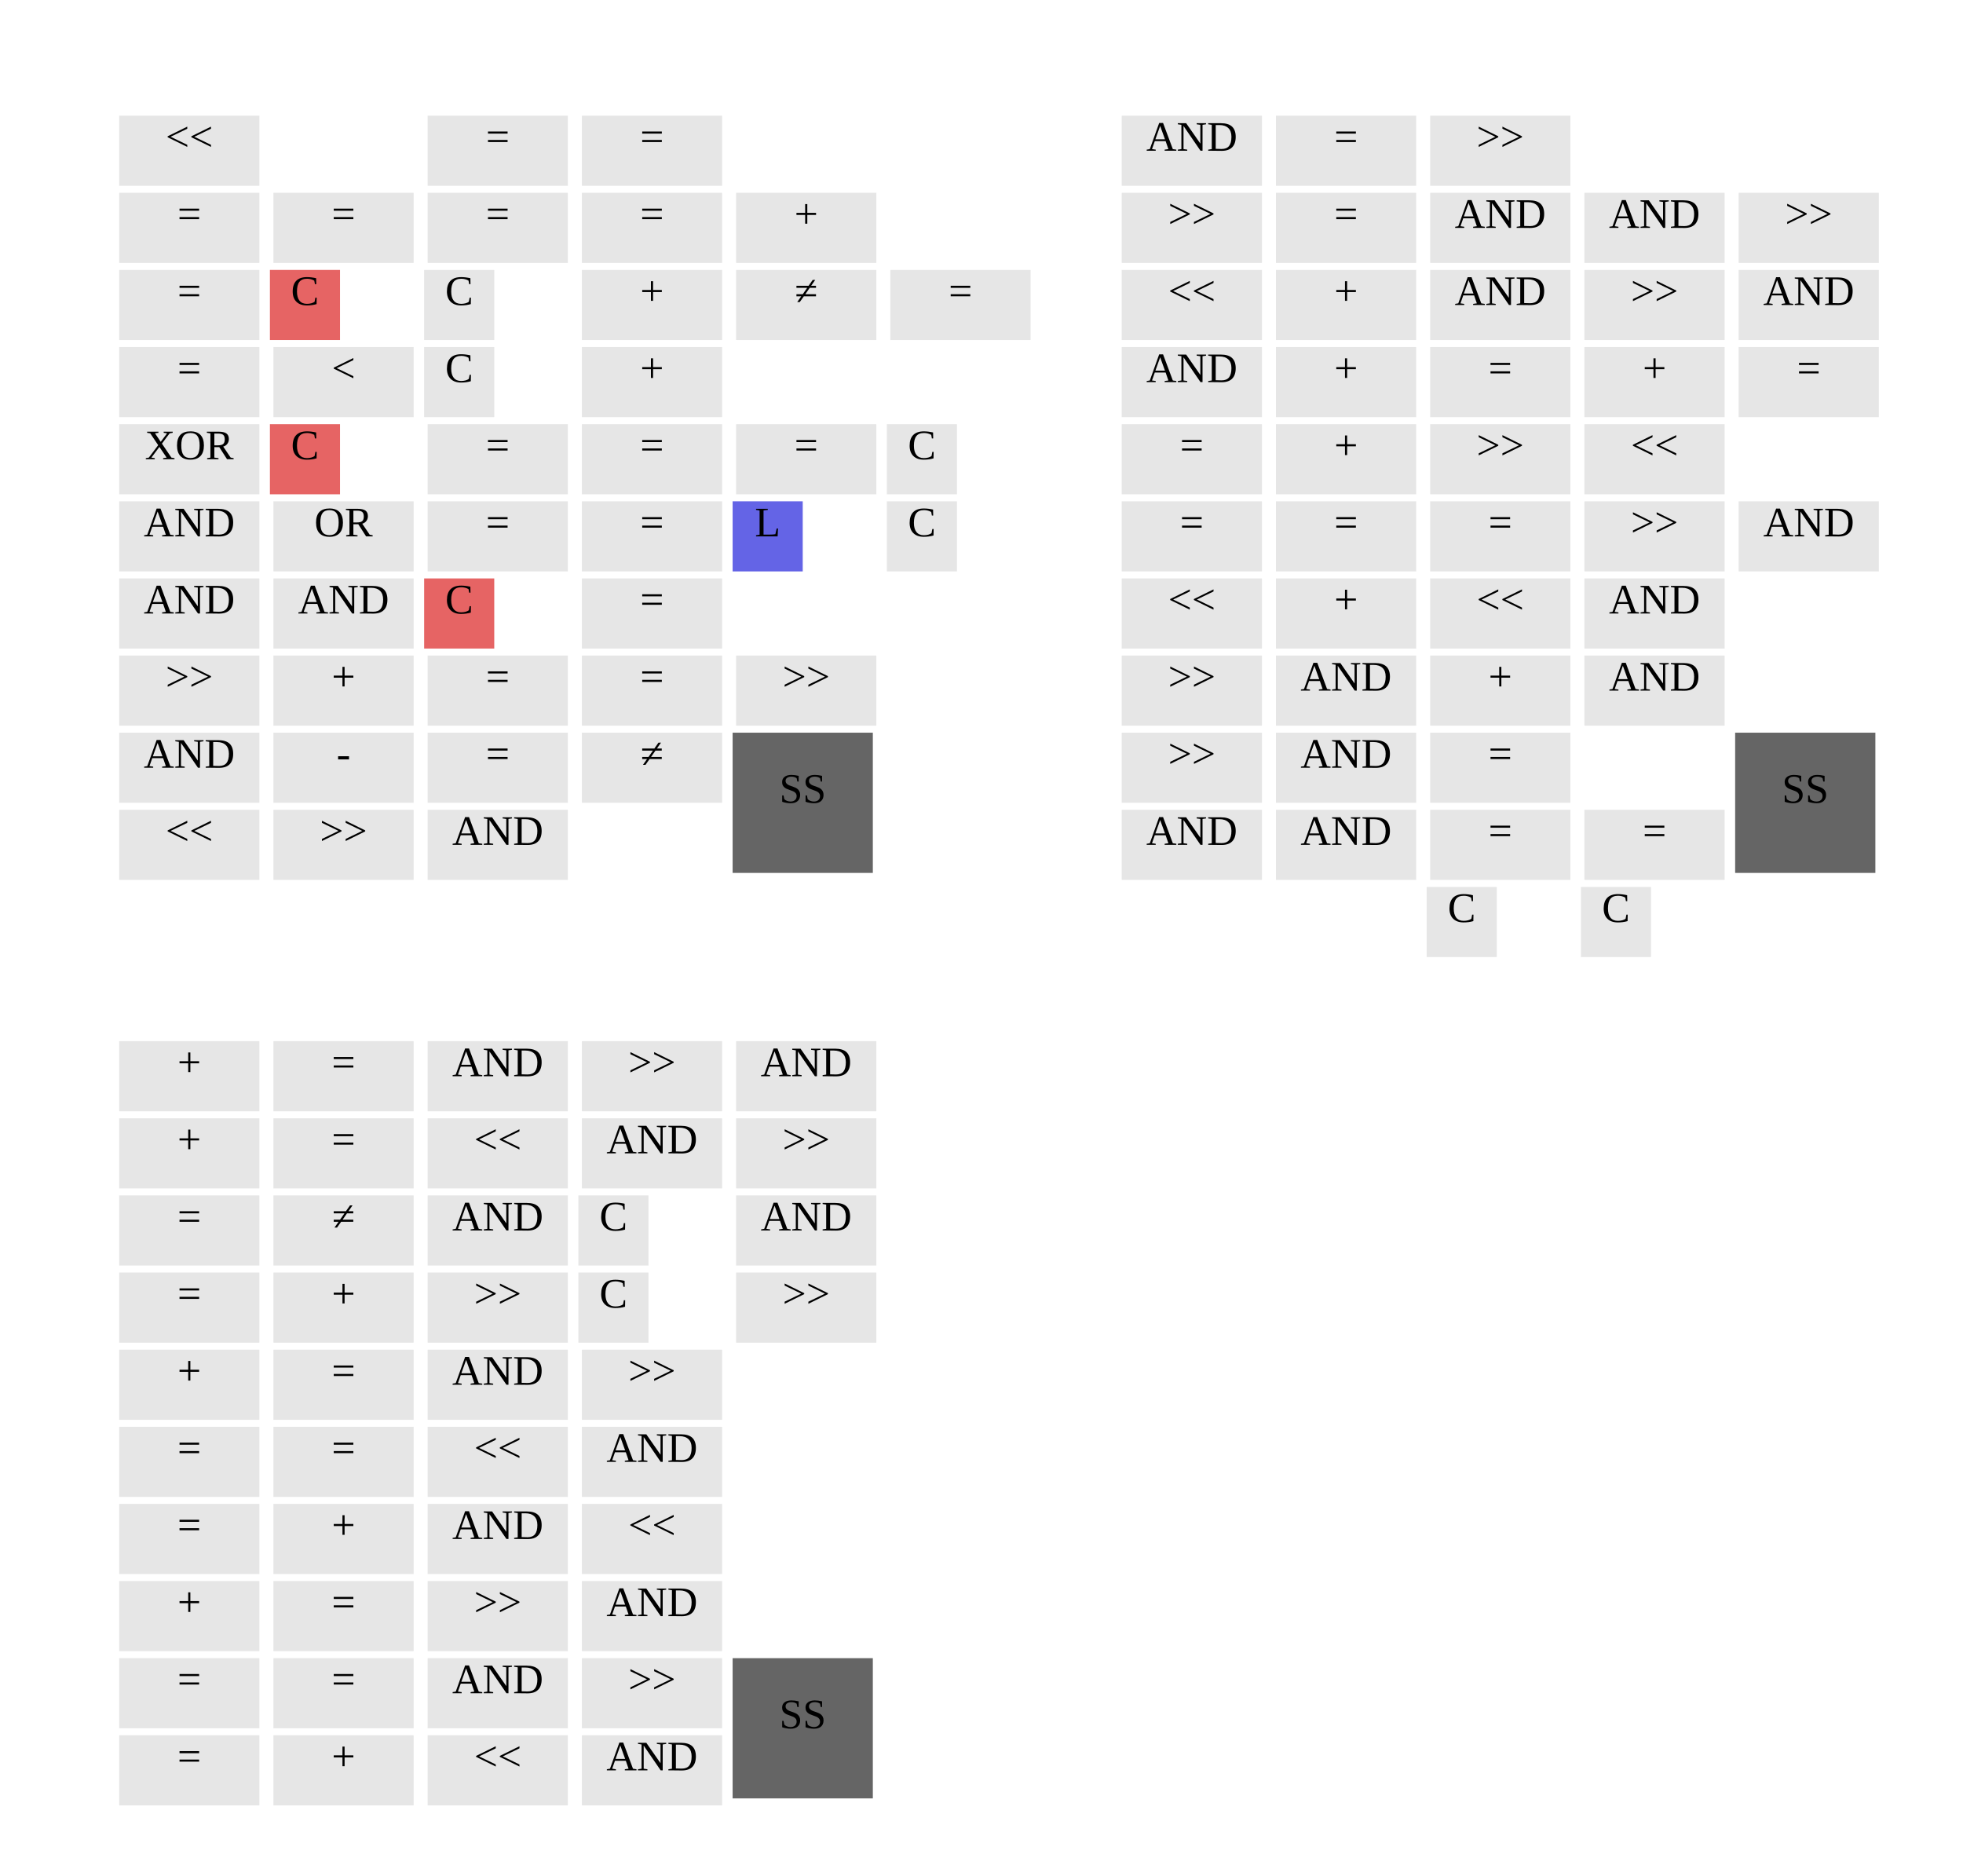
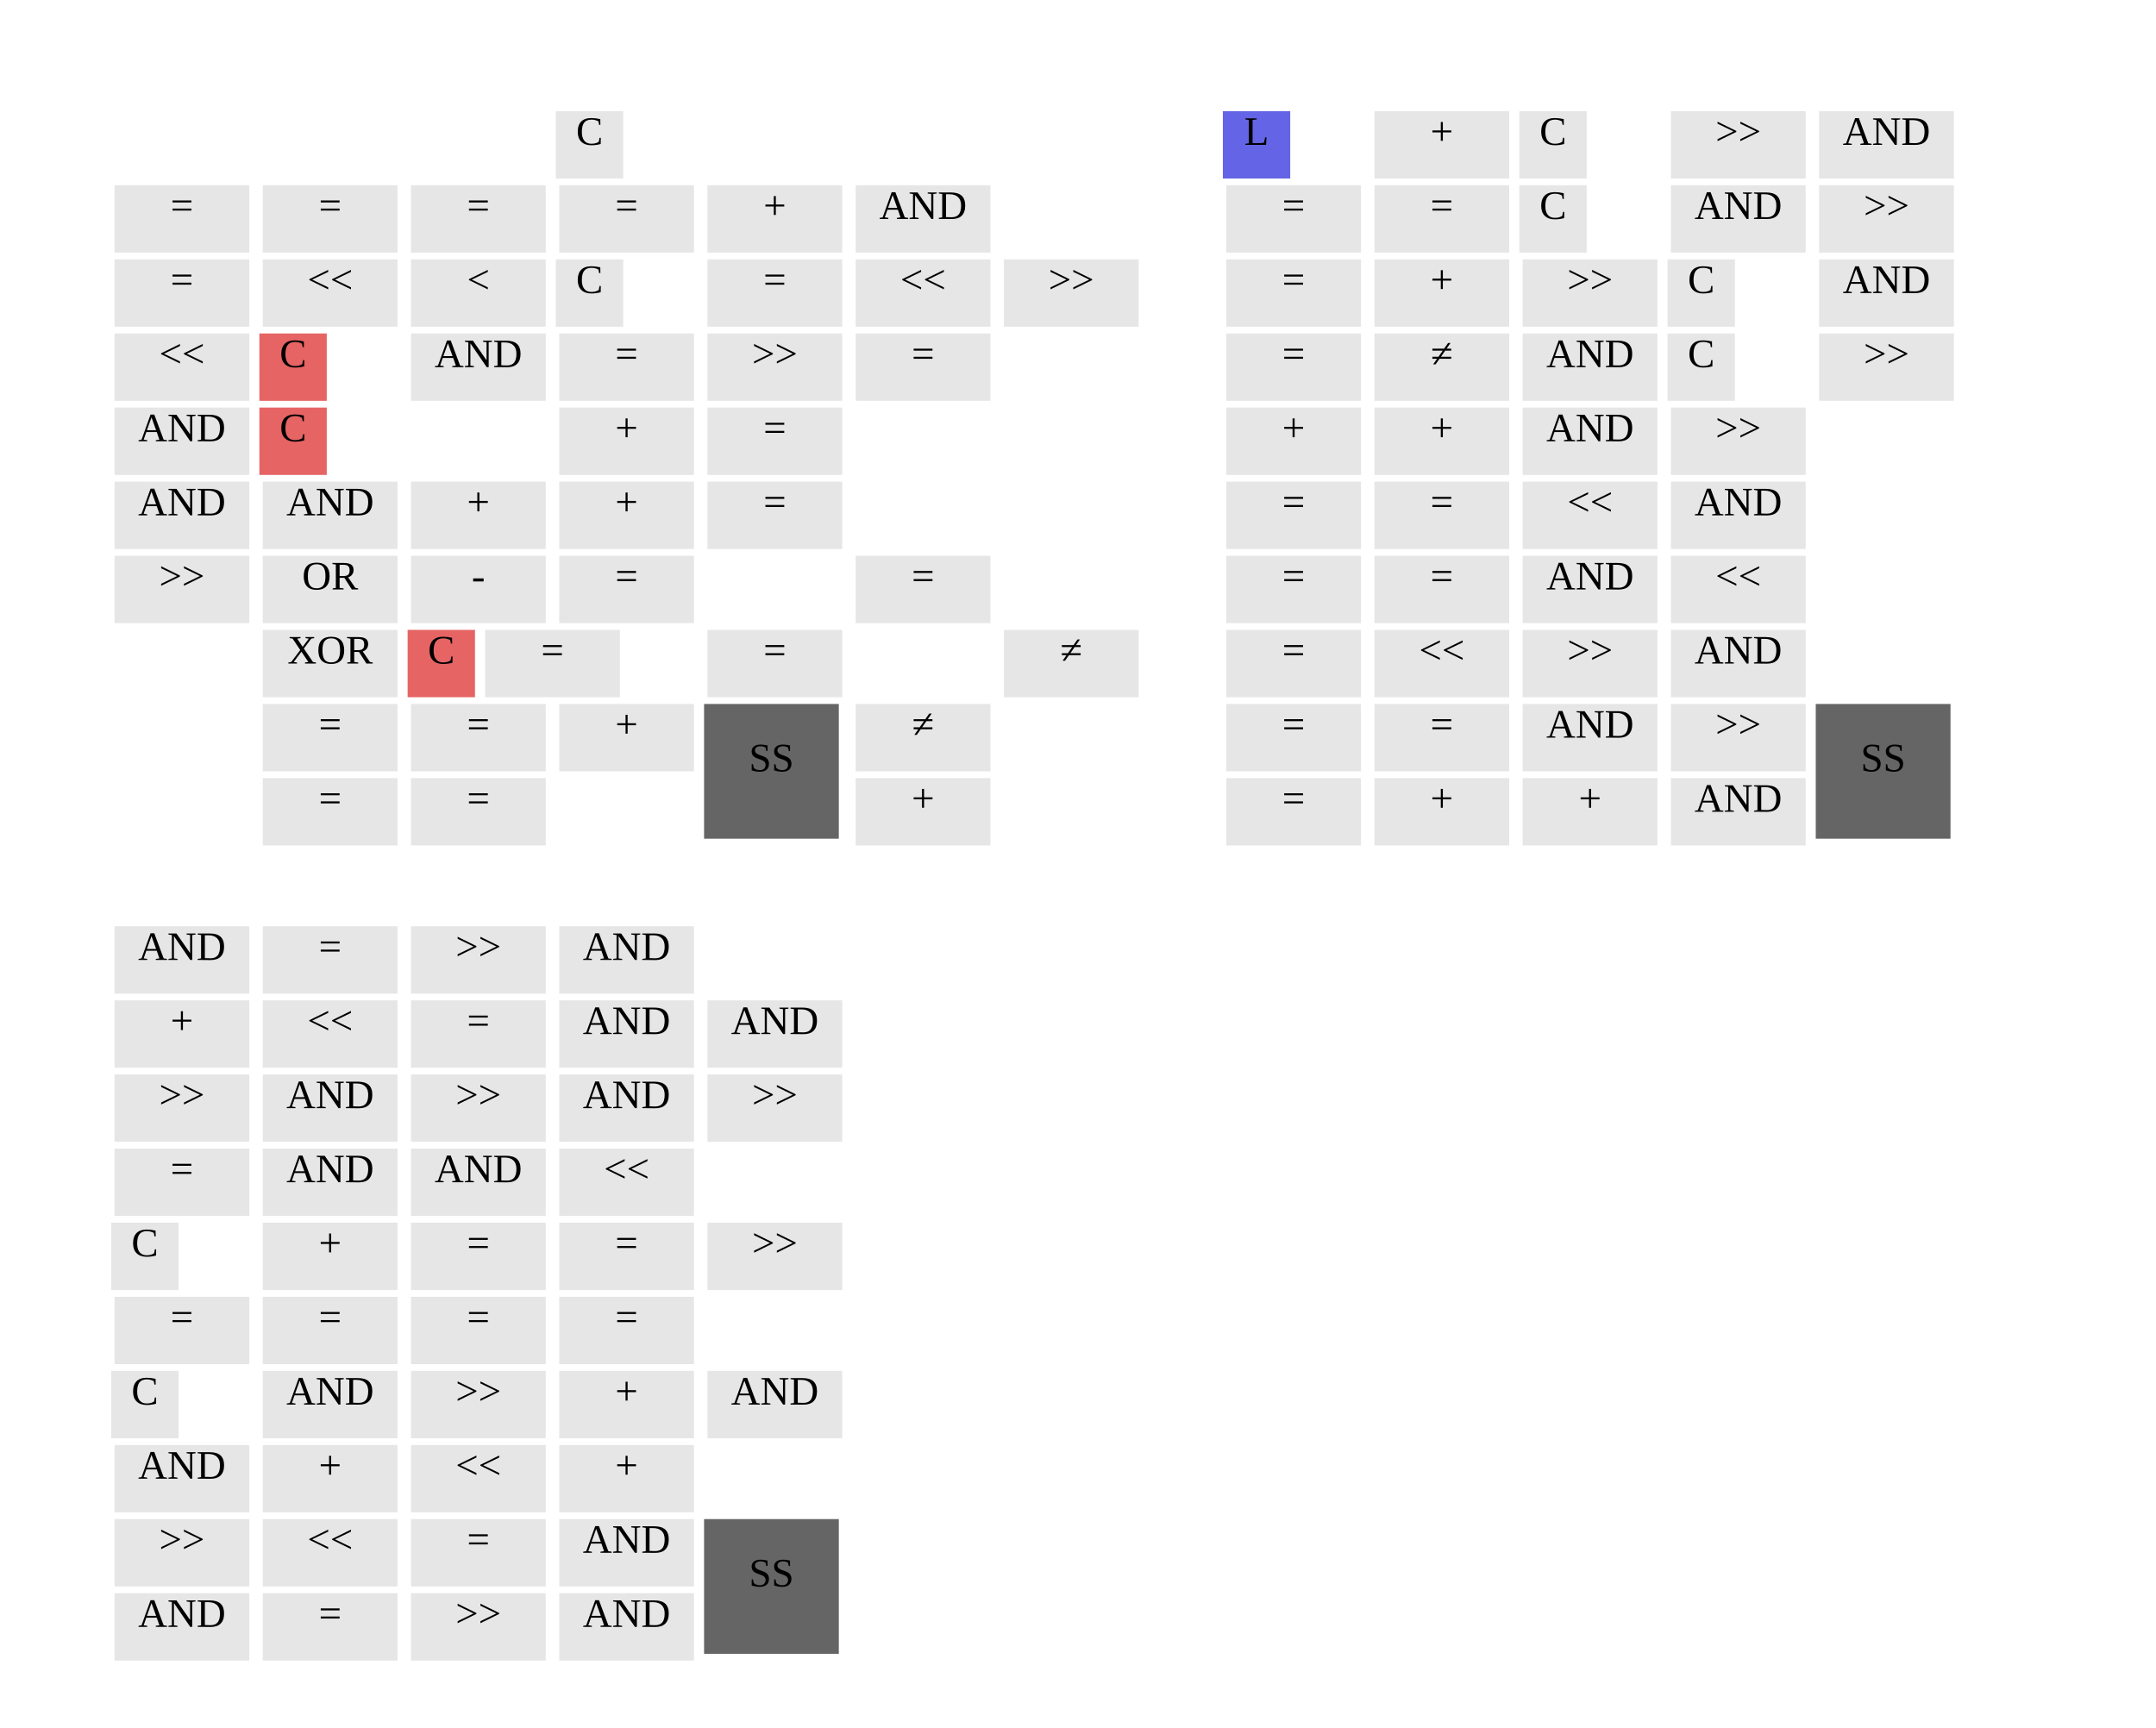
- <svg xmlns="http://www.w3.org/2000/svg" width="560" height="535">
-   <rect x="0" y="0" width="560" height="535" fill="rgb(255,255,255)" />
-   <rect x="0" y="0" width="540" height="500" fill="rgba(255,255,255,1)" />
+ <svg xmlns="http://www.w3.org/2000/svg" width="640" height="513">
+   <rect x="0" y="0" width="640" height="513" fill="rgb(255,255,255)" />
+   <rect x="0" y="0" width="620" height="460" fill="rgba(255,255,255,1)" />
  <rect x="77" y="121" width="20" height="20" fill="rgba(230,100,100,1)" />
  <text x="87" y="131" text-anchor="middle" alignment-baseline="middle" fill="black">C</text>
-   <rect x="77" y="77" width="20" height="20" fill="rgba(230,100,100,1)" />
-   <text x="87" y="87" text-anchor="middle" alignment-baseline="middle" fill="black">C</text>
-   <rect x="121" y="165" width="20" height="20" fill="rgba(230,100,100,1)" />
-   <text x="131" y="175" text-anchor="middle" alignment-baseline="middle" fill="black">C</text>
-   <rect x="209" y="143" width="20" height="20" fill="rgba(100,100,230,1)" />
-   <text x="219" y="153" text-anchor="middle" alignment-baseline="middle" fill="black">L</text>
-   <rect x="34" y="99" width="40" height="20" fill="rgba(230,230,230,1)" />
-   <text x="54" y="109" text-anchor="middle" alignment-baseline="middle" fill="black">=</text>
+   <rect x="77" y="99" width="20" height="20" fill="rgba(230,100,100,1)" />
+   <text x="87" y="109" text-anchor="middle" alignment-baseline="middle" fill="black">C</text>
+   <rect x="121" y="187" width="20" height="20" fill="rgba(230,100,100,1)" />
+   <text x="131" y="197" text-anchor="middle" alignment-baseline="middle" fill="black">C</text>
+   <rect x="363" y="33" width="20" height="20" fill="rgba(100,100,230,1)" />
+   <text x="373" y="43" text-anchor="middle" alignment-baseline="middle" fill="black">L</text>
  <rect x="34" y="77" width="40" height="20" fill="rgba(230,230,230,1)" />
  <text x="54" y="87" text-anchor="middle" alignment-baseline="middle" fill="black">=</text>
+   <rect x="34" y="55" width="40" height="20" fill="rgba(230,230,230,1)" />
+   <text x="54" y="65" text-anchor="middle" alignment-baseline="middle" fill="black">=</text>
+   <rect x="408" y="77" width="40" height="20" fill="rgba(230,230,230,1)" />
+   <text x="428" y="87" text-anchor="middle" alignment-baseline="middle" fill="black">+</text>
+   <rect x="122" y="297" width="40" height="20" fill="rgba(230,230,230,1)" />
+   <text x="142" y="307" text-anchor="middle" alignment-baseline="middle" fill="black">=</text>
+   <rect x="78" y="275" width="40" height="20" fill="rgba(230,230,230,1)" />
+   <text x="98" y="285" text-anchor="middle" alignment-baseline="middle" fill="black">=</text>
+   <rect x="78" y="429" width="40" height="20" fill="rgba(230,230,230,1)" />
+   <text x="98" y="439" text-anchor="middle" alignment-baseline="middle" fill="black">+</text>
+   <rect x="122" y="77" width="40" height="20" fill="rgba(230,230,230,1)" />
+   <text x="142" y="87" text-anchor="middle" alignment-baseline="middle" fill="black">&lt;</text>
+   <rect x="254" y="99" width="40" height="20" fill="rgba(230,230,230,1)" />
+   <text x="274" y="109" text-anchor="middle" alignment-baseline="middle" fill="black">=</text>
+   <rect x="210" y="77" width="40" height="20" fill="rgba(230,230,230,1)" />
+   <text x="230" y="87" text-anchor="middle" alignment-baseline="middle" fill="black">=</text>
  <rect x="34" y="297" width="40" height="20" fill="rgba(230,230,230,1)" />
  <text x="54" y="307" text-anchor="middle" alignment-baseline="middle" fill="black">+</text>
-   <rect x="364" y="55" width="40" height="20" fill="rgba(230,230,230,1)" />
-   <text x="384" y="65" text-anchor="middle" alignment-baseline="middle" fill="black">=</text>
-   <rect x="364" y="33" width="40" height="20" fill="rgba(230,230,230,1)" />
-   <text x="384" y="43" text-anchor="middle" alignment-baseline="middle" fill="black">=</text>
+   <rect x="122" y="55" width="40" height="20" fill="rgba(230,230,230,1)" />
+   <text x="142" y="65" text-anchor="middle" alignment-baseline="middle" fill="black">=</text>
+   <rect x="78" y="55" width="40" height="20" fill="rgba(230,230,230,1)" />
+   <text x="98" y="65" text-anchor="middle" alignment-baseline="middle" fill="black">=</text>
+   <rect x="210" y="55" width="40" height="20" fill="rgba(230,230,230,1)" />
+   <text x="230" y="65" text-anchor="middle" alignment-baseline="middle" fill="black">+</text>
+   <rect x="364" y="77" width="40" height="20" fill="rgba(230,230,230,1)" />
+   <text x="384" y="87" text-anchor="middle" alignment-baseline="middle" fill="black">=</text>
+   <rect x="364" y="99" width="40" height="20" fill="rgba(230,230,230,1)" />
+   <text x="384" y="109" text-anchor="middle" alignment-baseline="middle" fill="black">=</text>
  <rect x="364" y="121" width="40" height="20" fill="rgba(230,230,230,1)" />
  <text x="384" y="131" text-anchor="middle" alignment-baseline="middle" fill="black">+</text>
-   <rect x="78" y="99" width="40" height="20" fill="rgba(230,230,230,1)" />
-   <text x="98" y="109" text-anchor="middle" alignment-baseline="middle" fill="black">&lt;</text>
-   <rect x="320" y="121" width="40" height="20" fill="rgba(230,230,230,1)" />
-   <text x="340" y="131" text-anchor="middle" alignment-baseline="middle" fill="black">=</text>
-   <rect x="320" y="143" width="40" height="20" fill="rgba(230,230,230,1)" />
-   <text x="340" y="153" text-anchor="middle" alignment-baseline="middle" fill="black">=</text>
-   <rect x="364" y="77" width="40" height="20" fill="rgba(230,230,230,1)" />
-   <text x="384" y="87" text-anchor="middle" alignment-baseline="middle" fill="black">+</text>
-   <rect x="78" y="55" width="40" height="20" fill="rgba(230,230,230,1)" />
-   <text x="98" y="65" text-anchor="middle" alignment-baseline="middle" fill="black">=</text>
-   <rect x="34" y="55" width="40" height="20" fill="rgba(230,230,230,1)" />
-   <text x="54" y="65" text-anchor="middle" alignment-baseline="middle" fill="black">=</text>
+   <rect x="166" y="99" width="40" height="20" fill="rgba(230,230,230,1)" />
+   <text x="186" y="109" text-anchor="middle" alignment-baseline="middle" fill="black">=</text>
+   <rect x="166" y="55" width="40" height="20" fill="rgba(230,230,230,1)" />
+   <text x="186" y="65" text-anchor="middle" alignment-baseline="middle" fill="black">=</text>
+   <rect x="166" y="143" width="40" height="20" fill="rgba(230,230,230,1)" />
+   <text x="186" y="153" text-anchor="middle" alignment-baseline="middle" fill="black">+</text>
+   <rect x="78" y="187" width="40" height="20" fill="rgba(230,230,230,1)" />
+   <text x="98" y="197" text-anchor="middle" alignment-baseline="middle" fill="black">XOR</text>
+   <rect x="34" y="341" width="40" height="20" fill="rgba(230,230,230,1)" />
+   <text x="54" y="351" text-anchor="middle" alignment-baseline="middle" fill="black">=</text>
+   <rect x="34" y="385" width="40" height="20" fill="rgba(230,230,230,1)" />
+   <text x="54" y="395" text-anchor="middle" alignment-baseline="middle" fill="black">=</text>
+   <rect x="78" y="363" width="40" height="20" fill="rgba(230,230,230,1)" />
+   <text x="98" y="373" text-anchor="middle" alignment-baseline="middle" fill="black">+</text>
+   <rect x="78" y="165" width="40" height="20" fill="rgba(230,230,230,1)" />
+   <text x="98" y="175" text-anchor="middle" alignment-baseline="middle" fill="black">OR</text>
+   <rect x="364" y="143" width="40" height="20" fill="rgba(230,230,230,1)" />
+   <text x="384" y="153" text-anchor="middle" alignment-baseline="middle" fill="black">=</text>
  <rect x="364" y="165" width="40" height="20" fill="rgba(230,230,230,1)" />
-   <text x="384" y="175" text-anchor="middle" alignment-baseline="middle" fill="black">+</text>
-   <rect x="210" y="121" width="40" height="20" fill="rgba(230,230,230,1)" />
-   <text x="230" y="131" text-anchor="middle" alignment-baseline="middle" fill="black">=</text>
-   <rect x="254" y="77" width="40" height="20" fill="rgba(230,230,230,1)" />
-   <text x="274" y="87" text-anchor="middle" alignment-baseline="middle" fill="black">=</text>
-   <rect x="34" y="319" width="40" height="20" fill="rgba(230,230,230,1)" />
-   <text x="54" y="329" text-anchor="middle" alignment-baseline="middle" fill="black">+</text>
-   <rect x="122" y="55" width="40" height="20" fill="rgba(230,230,230,1)" />
-   <text x="142" y="65" text-anchor="middle" alignment-baseline="middle" fill="black">=</text>
-   <rect x="122" y="33" width="40" height="20" fill="rgba(230,230,230,1)" />
-   <text x="142" y="43" text-anchor="middle" alignment-baseline="middle" fill="black">=</text>
-   <rect x="166" y="77" width="40" height="20" fill="rgba(230,230,230,1)" />
-   <text x="186" y="87" text-anchor="middle" alignment-baseline="middle" fill="black">+</text>
-   <rect x="34" y="121" width="40" height="20" fill="rgba(230,230,230,1)" />
-   <text x="54" y="131" text-anchor="middle" alignment-baseline="middle" fill="black">XOR</text>
+   <text x="384" y="175" text-anchor="middle" alignment-baseline="middle" fill="black">=</text>
+   <rect x="166" y="429" width="40" height="20" fill="rgba(230,230,230,1)" />
+   <text x="186" y="439" text-anchor="middle" alignment-baseline="middle" fill="black">+</text>
+   <rect x="78" y="473" width="40" height="20" fill="rgba(230,230,230,1)" />
+   <text x="98" y="483" text-anchor="middle" alignment-baseline="middle" fill="black">=</text>
+   <rect x="122" y="451" width="40" height="20" fill="rgba(230,230,230,1)" />
+   <text x="142" y="461" text-anchor="middle" alignment-baseline="middle" fill="black">=</text>
+   <rect x="166" y="407" width="40" height="20" fill="rgba(230,230,230,1)" />
+   <text x="186" y="417" text-anchor="middle" alignment-baseline="middle" fill="black">+</text>
+   <rect x="364" y="187" width="40" height="20" fill="rgba(230,230,230,1)" />
+   <text x="384" y="197" text-anchor="middle" alignment-baseline="middle" fill="black">=</text>
+   <rect x="364" y="209" width="40" height="20" fill="rgba(230,230,230,1)" />
+   <text x="384" y="219" text-anchor="middle" alignment-baseline="middle" fill="black">=</text>
+   <rect x="408" y="231" width="40" height="20" fill="rgba(230,230,230,1)" />
+   <text x="428" y="241" text-anchor="middle" alignment-baseline="middle" fill="black">+</text>
+   <rect x="78" y="143" width="40" height="20" fill="rgba(230,230,230,1)" />
+   <text x="98" y="153" text-anchor="middle" alignment-baseline="middle" fill="black">AND</text>
+   <rect x="122" y="385" width="40" height="20" fill="rgba(230,230,230,1)" />
+   <text x="142" y="395" text-anchor="middle" alignment-baseline="middle" fill="black">=</text>
+   <rect x="122" y="363" width="40" height="20" fill="rgba(230,230,230,1)" />
+   <text x="142" y="373" text-anchor="middle" alignment-baseline="middle" fill="black">=</text>
+   <rect x="166" y="209" width="40" height="20" fill="rgba(230,230,230,1)" />
+   <text x="186" y="219" text-anchor="middle" alignment-baseline="middle" fill="black">+</text>
+   <rect x="364" y="231" width="40" height="20" fill="rgba(230,230,230,1)" />
+   <text x="384" y="241" text-anchor="middle" alignment-baseline="middle" fill="black">=</text>
  <rect x="408" y="209" width="40" height="20" fill="rgba(230,230,230,1)" />
  <text x="428" y="219" text-anchor="middle" alignment-baseline="middle" fill="black">=</text>
  <rect x="452" y="231" width="40" height="20" fill="rgba(230,230,230,1)" />
-   <text x="472" y="241" text-anchor="middle" alignment-baseline="middle" fill="black">=</text>
-   <rect x="408" y="187" width="40" height="20" fill="rgba(230,230,230,1)" />
-   <text x="428" y="197" text-anchor="middle" alignment-baseline="middle" fill="black">+</text>
-   <rect x="78" y="143" width="40" height="20" fill="rgba(230,230,230,1)" />
-   <text x="98" y="153" text-anchor="middle" alignment-baseline="middle" fill="black">OR</text>
-   <rect x="34" y="341" width="40" height="20" fill="rgba(230,230,230,1)" />
-   <text x="54" y="351" text-anchor="middle" alignment-baseline="middle" fill="black">=</text>
-   <rect x="34" y="363" width="40" height="20" fill="rgba(230,230,230,1)" />
-   <text x="54" y="373" text-anchor="middle" alignment-baseline="middle" fill="black">=</text>
-   <rect x="34" y="385" width="40" height="20" fill="rgba(230,230,230,1)" />
-   <text x="54" y="395" text-anchor="middle" alignment-baseline="middle" fill="black">+</text>
+   <text x="472" y="241" text-anchor="middle" alignment-baseline="middle" fill="black">+</text>
+   <rect x="408" y="165" width="40" height="20" fill="rgba(230,230,230,1)" />
+   <text x="428" y="175" text-anchor="middle" alignment-baseline="middle" fill="black">=</text>
  <rect x="408" y="143" width="40" height="20" fill="rgba(230,230,230,1)" />
  <text x="428" y="153" text-anchor="middle" alignment-baseline="middle" fill="black">=</text>
-   <rect x="364" y="143" width="40" height="20" fill="rgba(230,230,230,1)" />
-   <text x="384" y="153" text-anchor="middle" alignment-baseline="middle" fill="black">=</text>
-   <rect x="452" y="99" width="40" height="20" fill="rgba(230,230,230,1)" />
-   <text x="472" y="109" text-anchor="middle" alignment-baseline="middle" fill="black">+</text>
-   <rect x="34" y="407" width="40" height="20" fill="rgba(230,230,230,1)" />
-   <text x="54" y="417" text-anchor="middle" alignment-baseline="middle" fill="black">=</text>
-   <rect x="34" y="429" width="40" height="20" fill="rgba(230,230,230,1)" />
-   <text x="54" y="439" text-anchor="middle" alignment-baseline="middle" fill="black">=</text>
-   <rect x="34" y="451" width="40" height="20" fill="rgba(230,230,230,1)" />
-   <text x="54" y="461" text-anchor="middle" alignment-baseline="middle" fill="black">+</text>
-   <rect x="78" y="165" width="40" height="20" fill="rgba(230,230,230,1)" />
-   <text x="98" y="175" text-anchor="middle" alignment-baseline="middle" fill="black">AND</text>
-   <rect x="34" y="473" width="40" height="20" fill="rgba(230,230,230,1)" />
-   <text x="54" y="483" text-anchor="middle" alignment-baseline="middle" fill="black">=</text>
-   <rect x="34" y="495" width="40" height="20" fill="rgba(230,230,230,1)" />
-   <text x="54" y="505" text-anchor="middle" alignment-baseline="middle" fill="black">=</text>
-   <rect x="78" y="495" width="40" height="20" fill="rgba(230,230,230,1)" />
-   <text x="98" y="505" text-anchor="middle" alignment-baseline="middle" fill="black">+</text>
-   <rect x="78" y="473" width="40" height="20" fill="rgba(230,230,230,1)" />
-   <text x="98" y="483" text-anchor="middle" alignment-baseline="middle" fill="black">=</text>
-   <rect x="78" y="451" width="40" height="20" fill="rgba(230,230,230,1)" />
-   <text x="98" y="461" text-anchor="middle" alignment-baseline="middle" fill="black">=</text>
-   <rect x="78" y="429" width="40" height="20" fill="rgba(230,230,230,1)" />
-   <text x="98" y="439" text-anchor="middle" alignment-baseline="middle" fill="black">+</text>
-   <rect x="78" y="407" width="40" height="20" fill="rgba(230,230,230,1)" />
-   <text x="98" y="417" text-anchor="middle" alignment-baseline="middle" fill="black">=</text>
+   <rect x="408" y="121" width="40" height="20" fill="rgba(230,230,230,1)" />
+   <text x="428" y="131" text-anchor="middle" alignment-baseline="middle" fill="black">+</text>
+   <rect x="122" y="165" width="40" height="20" fill="rgba(230,230,230,1)" />
+   <text x="142" y="175" text-anchor="middle" alignment-baseline="middle" fill="black">-</text>
+   <rect x="408" y="99" width="40" height="20" fill="rgba(230,230,230,1)" />
+   <text x="428" y="109" text-anchor="middle" alignment-baseline="middle" fill="black">≠</text>
+   <rect x="364" y="55" width="40" height="20" fill="rgba(230,230,230,1)" />
+   <text x="384" y="65" text-anchor="middle" alignment-baseline="middle" fill="black">=</text>
+   <rect x="408" y="55" width="40" height="20" fill="rgba(230,230,230,1)" />
+   <text x="428" y="65" text-anchor="middle" alignment-baseline="middle" fill="black">=</text>
+   <rect x="166" y="121" width="40" height="20" fill="rgba(230,230,230,1)" />
+   <text x="186" y="131" text-anchor="middle" alignment-baseline="middle" fill="black">+</text>
+   <rect x="254" y="209" width="40" height="20" fill="rgba(230,230,230,1)" />
+   <text x="274" y="219" text-anchor="middle" alignment-baseline="middle" fill="black">≠</text>
+   <rect x="166" y="385" width="40" height="20" fill="rgba(230,230,230,1)" />
+   <text x="186" y="395" text-anchor="middle" alignment-baseline="middle" fill="black">=</text>
+   <rect x="166" y="363" width="40" height="20" fill="rgba(230,230,230,1)" />
+   <text x="186" y="373" text-anchor="middle" alignment-baseline="middle" fill="black">=</text>
+   <rect x="254" y="231" width="40" height="20" fill="rgba(230,230,230,1)" />
+   <text x="274" y="241" text-anchor="middle" alignment-baseline="middle" fill="black">+</text>
  <rect x="78" y="385" width="40" height="20" fill="rgba(230,230,230,1)" />
  <text x="98" y="395" text-anchor="middle" alignment-baseline="middle" fill="black">=</text>
-   <rect x="78" y="363" width="40" height="20" fill="rgba(230,230,230,1)" />
-   <text x="98" y="373" text-anchor="middle" alignment-baseline="middle" fill="black">+</text>
-   <rect x="78" y="209" width="40" height="20" fill="rgba(230,230,230,1)" />
-   <text x="98" y="219" text-anchor="middle" alignment-baseline="middle" fill="black">-</text>
-   <rect x="408" y="231" width="40" height="20" fill="rgba(230,230,230,1)" />
-   <text x="428" y="241" text-anchor="middle" alignment-baseline="middle" fill="black">=</text>
-   <rect x="78" y="341" width="40" height="20" fill="rgba(230,230,230,1)" />
-   <text x="98" y="351" text-anchor="middle" alignment-baseline="middle" fill="black">≠</text>
-   <rect x="78" y="319" width="40" height="20" fill="rgba(230,230,230,1)" />
-   <text x="98" y="329" text-anchor="middle" alignment-baseline="middle" fill="black">=</text>
-   <rect x="78" y="297" width="40" height="20" fill="rgba(230,230,230,1)" />
-   <text x="98" y="307" text-anchor="middle" alignment-baseline="middle" fill="black">=</text>
-   <rect x="166" y="99" width="40" height="20" fill="rgba(230,230,230,1)" />
-   <text x="186" y="109" text-anchor="middle" alignment-baseline="middle" fill="black">+</text>
-   <rect x="210" y="77" width="40" height="20" fill="rgba(230,230,230,1)" />
-   <text x="230" y="87" text-anchor="middle" alignment-baseline="middle" fill="black">≠</text>
-   <rect x="408" y="99" width="40" height="20" fill="rgba(230,230,230,1)" />
-   <text x="428" y="109" text-anchor="middle" alignment-baseline="middle" fill="black">=</text>
-   <rect x="496" y="99" width="40" height="20" fill="rgba(230,230,230,1)" />
-   <text x="516" y="109" text-anchor="middle" alignment-baseline="middle" fill="black">=</text>
-   <rect x="364" y="99" width="40" height="20" fill="rgba(230,230,230,1)" />
-   <text x="384" y="109" text-anchor="middle" alignment-baseline="middle" fill="black">+</text>
-   <rect x="166" y="187" width="40" height="20" fill="rgba(230,230,230,1)" />
-   <text x="186" y="197" text-anchor="middle" alignment-baseline="middle" fill="black">=</text>
+   <rect x="254" y="165" width="40" height="20" fill="rgba(230,230,230,1)" />
+   <text x="274" y="175" text-anchor="middle" alignment-baseline="middle" fill="black">=</text>
+   <rect x="210" y="121" width="40" height="20" fill="rgba(230,230,230,1)" />
+   <text x="230" y="131" text-anchor="middle" alignment-baseline="middle" fill="black">=</text>
  <rect x="166" y="165" width="40" height="20" fill="rgba(230,230,230,1)" />
  <text x="186" y="175" text-anchor="middle" alignment-baseline="middle" fill="black">=</text>
-   <rect x="166" y="55" width="40" height="20" fill="rgba(230,230,230,1)" />
-   <text x="186" y="65" text-anchor="middle" alignment-baseline="middle" fill="black">=</text>
-   <rect x="122" y="187" width="40" height="20" fill="rgba(230,230,230,1)" />
-   <text x="142" y="197" text-anchor="middle" alignment-baseline="middle" fill="black">=</text>
-   <rect x="122" y="121" width="40" height="20" fill="rgba(230,230,230,1)" />
-   <text x="142" y="131" text-anchor="middle" alignment-baseline="middle" fill="black">=</text>
-   <rect x="166" y="33" width="40" height="20" fill="rgba(230,230,230,1)" />
-   <text x="186" y="43" text-anchor="middle" alignment-baseline="middle" fill="black">=</text>
-   <rect x="122" y="143" width="40" height="20" fill="rgba(230,230,230,1)" />
-   <text x="142" y="153" text-anchor="middle" alignment-baseline="middle" fill="black">=</text>
+   <rect x="122" y="231" width="40" height="20" fill="rgba(230,230,230,1)" />
+   <text x="142" y="241" text-anchor="middle" alignment-baseline="middle" fill="black">=</text>
+   <rect x="78" y="231" width="40" height="20" fill="rgba(230,230,230,1)" />
+   <text x="98" y="241" text-anchor="middle" alignment-baseline="middle" fill="black">=</text>
+   <rect x="78" y="209" width="40" height="20" fill="rgba(230,230,230,1)" />
+   <text x="98" y="219" text-anchor="middle" alignment-baseline="middle" fill="black">=</text>
  <rect x="122" y="209" width="40" height="20" fill="rgba(230,230,230,1)" />
  <text x="142" y="219" text-anchor="middle" alignment-baseline="middle" fill="black">=</text>
-   <rect x="166" y="209" width="40" height="20" fill="rgba(230,230,230,1)" />
-   <text x="186" y="219" text-anchor="middle" alignment-baseline="middle" fill="black">≠</text>
-   <rect x="166" y="121" width="40" height="20" fill="rgba(230,230,230,1)" />
-   <text x="186" y="131" text-anchor="middle" alignment-baseline="middle" fill="black">=</text>
-   <rect x="210" y="55" width="40" height="20" fill="rgba(230,230,230,1)" />
-   <text x="230" y="65" text-anchor="middle" alignment-baseline="middle" fill="black">+</text>
-   <rect x="166" y="143" width="40" height="20" fill="rgba(230,230,230,1)" />
-   <text x="186" y="153" text-anchor="middle" alignment-baseline="middle" fill="black">=</text>
-   <rect x="78" y="187" width="40" height="20" fill="rgba(230,230,230,1)" />
-   <text x="98" y="197" text-anchor="middle" alignment-baseline="middle" fill="black">+</text>
+   <rect x="144" y="187" width="40" height="20" fill="rgba(230,230,230,1)" />
+   <text x="164" y="197" text-anchor="middle" alignment-baseline="middle" fill="black">=</text>
+   <rect x="298" y="187" width="40" height="20" fill="rgba(230,230,230,1)" />
+   <text x="318" y="197" text-anchor="middle" alignment-baseline="middle" fill="black">≠</text>
+   <rect x="210" y="143" width="40" height="20" fill="rgba(230,230,230,1)" />
+   <text x="230" y="153" text-anchor="middle" alignment-baseline="middle" fill="black">=</text>
+   <rect x="408" y="33" width="40" height="20" fill="rgba(230,230,230,1)" />
+   <text x="428" y="43" text-anchor="middle" alignment-baseline="middle" fill="black">+</text>
+   <rect x="210" y="187" width="40" height="20" fill="rgba(230,230,230,1)" />
+   <text x="230" y="197" text-anchor="middle" alignment-baseline="middle" fill="black">=</text>
+   <rect x="122" y="143" width="40" height="20" fill="rgba(230,230,230,1)" />
+   <text x="142" y="153" text-anchor="middle" alignment-baseline="middle" fill="black">+</text>
+   <rect x="34" y="121" width="40" height="20" fill="rgba(230,230,230,1)" />
+   <text x="54" y="131" text-anchor="middle" alignment-baseline="middle" fill="black">AND</text>
+   <rect x="34" y="99" width="40" height="20" fill="rgba(230,230,230,1)" />
+   <text x="54" y="109" text-anchor="middle" alignment-baseline="middle" fill="black">&lt;&lt;</text>
+   <rect x="34" y="275" width="40" height="20" fill="rgba(230,230,230,1)" />
+   <text x="54" y="285" text-anchor="middle" alignment-baseline="middle" fill="black">AND</text>
+   <rect x="34" y="319" width="40" height="20" fill="rgba(230,230,230,1)" />
+   <text x="54" y="329" text-anchor="middle" alignment-baseline="middle" fill="black">&gt;&gt;</text>
+   <rect x="78" y="319" width="40" height="20" fill="rgba(230,230,230,1)" />
+   <text x="98" y="329" text-anchor="middle" alignment-baseline="middle" fill="black">AND</text>
+   <rect x="78" y="297" width="40" height="20" fill="rgba(230,230,230,1)" />
+   <text x="98" y="307" text-anchor="middle" alignment-baseline="middle" fill="black">&lt;&lt;</text>
+   <rect x="166" y="275" width="40" height="20" fill="rgba(230,230,230,1)" />
+   <text x="186" y="285" text-anchor="middle" alignment-baseline="middle" fill="black">AND</text>
+   <rect x="122" y="275" width="40" height="20" fill="rgba(230,230,230,1)" />
+   <text x="142" y="285" text-anchor="middle" alignment-baseline="middle" fill="black">&gt;&gt;</text>
+   <rect x="254" y="55" width="40" height="20" fill="rgba(230,230,230,1)" />
+   <text x="274" y="65" text-anchor="middle" alignment-baseline="middle" fill="black">AND</text>
+   <rect x="298" y="77" width="40" height="20" fill="rgba(230,230,230,1)" />
+   <text x="318" y="87" text-anchor="middle" alignment-baseline="middle" fill="black">&gt;&gt;</text>
+   <rect x="122" y="341" width="40" height="20" fill="rgba(230,230,230,1)" />
+   <text x="142" y="351" text-anchor="middle" alignment-baseline="middle" fill="black">AND</text>
+   <rect x="254" y="77" width="40" height="20" fill="rgba(230,230,230,1)" />
+   <text x="274" y="87" text-anchor="middle" alignment-baseline="middle" fill="black">&lt;&lt;</text>
+   <rect x="122" y="99" width="40" height="20" fill="rgba(230,230,230,1)" />
+   <text x="142" y="109" text-anchor="middle" alignment-baseline="middle" fill="black">AND</text>
+   <rect x="210" y="99" width="40" height="20" fill="rgba(230,230,230,1)" />
+   <text x="230" y="109" text-anchor="middle" alignment-baseline="middle" fill="black">&gt;&gt;</text>
  <rect x="34" y="143" width="40" height="20" fill="rgba(230,230,230,1)" />
  <text x="54" y="153" text-anchor="middle" alignment-baseline="middle" fill="black">AND</text>
-   <rect x="34" y="231" width="40" height="20" fill="rgba(230,230,230,1)" />
-   <text x="54" y="241" text-anchor="middle" alignment-baseline="middle" fill="black">&lt;&lt;</text>
-   <rect x="408" y="55" width="40" height="20" fill="rgba(230,230,230,1)" />
-   <text x="428" y="65" text-anchor="middle" alignment-baseline="middle" fill="black">AND</text>
-   <rect x="408" y="33" width="40" height="20" fill="rgba(230,230,230,1)" />
-   <text x="428" y="43" text-anchor="middle" alignment-baseline="middle" fill="black">&gt;&gt;</text>
-   <rect x="320" y="99" width="40" height="20" fill="rgba(230,230,230,1)" />
-   <text x="340" y="109" text-anchor="middle" alignment-baseline="middle" fill="black">AND</text>
-   <rect x="320" y="77" width="40" height="20" fill="rgba(230,230,230,1)" />
-   <text x="340" y="87" text-anchor="middle" alignment-baseline="middle" fill="black">&lt;&lt;</text>
-   <rect x="320" y="33" width="40" height="20" fill="rgba(230,230,230,1)" />
-   <text x="340" y="43" text-anchor="middle" alignment-baseline="middle" fill="black">AND</text>
-   <rect x="320" y="55" width="40" height="20" fill="rgba(230,230,230,1)" />
-   <text x="340" y="65" text-anchor="middle" alignment-baseline="middle" fill="black">&gt;&gt;</text>
-   <rect x="364" y="209" width="40" height="20" fill="rgba(230,230,230,1)" />
-   <text x="384" y="219" text-anchor="middle" alignment-baseline="middle" fill="black">AND</text>
-   <rect x="320" y="209" width="40" height="20" fill="rgba(230,230,230,1)" />
-   <text x="340" y="219" text-anchor="middle" alignment-baseline="middle" fill="black">&gt;&gt;</text>
-   <rect x="364" y="187" width="40" height="20" fill="rgba(230,230,230,1)" />
-   <text x="384" y="197" text-anchor="middle" alignment-baseline="middle" fill="black">AND</text>
-   <rect x="320" y="165" width="40" height="20" fill="rgba(230,230,230,1)" />
-   <text x="340" y="175" text-anchor="middle" alignment-baseline="middle" fill="black">&lt;&lt;</text>
-   <rect x="320" y="231" width="40" height="20" fill="rgba(230,230,230,1)" />
-   <text x="340" y="241" text-anchor="middle" alignment-baseline="middle" fill="black">AND</text>
-   <rect x="320" y="187" width="40" height="20" fill="rgba(230,230,230,1)" />
-   <text x="340" y="197" text-anchor="middle" alignment-baseline="middle" fill="black">&gt;&gt;</text>
  <rect x="34" y="165" width="40" height="20" fill="rgba(230,230,230,1)" />
-   <text x="54" y="175" text-anchor="middle" alignment-baseline="middle" fill="black">AND</text>
-   <rect x="34" y="187" width="40" height="20" fill="rgba(230,230,230,1)" />
-   <text x="54" y="197" text-anchor="middle" alignment-baseline="middle" fill="black">&gt;&gt;</text>
-   <rect x="364" y="231" width="40" height="20" fill="rgba(230,230,230,1)" />
-   <text x="384" y="241" text-anchor="middle" alignment-baseline="middle" fill="black">AND</text>
-   <rect x="34" y="33" width="40" height="20" fill="rgba(230,230,230,1)" />
-   <text x="54" y="43" text-anchor="middle" alignment-baseline="middle" fill="black">&lt;&lt;</text>
-   <rect x="253" y="121" width="20" height="20" fill="rgba(230,230,230,1)" />
-   <text x="263" y="131" text-anchor="middle" alignment-baseline="middle" fill="black">C</text>
-   <rect x="253" y="143" width="20" height="20" fill="rgba(230,230,230,1)" />
-   <text x="263" y="153" text-anchor="middle" alignment-baseline="middle" fill="black">C</text>
-   <rect x="122" y="231" width="40" height="20" fill="rgba(230,230,230,1)" />
-   <text x="142" y="241" text-anchor="middle" alignment-baseline="middle" fill="black">AND</text>
-   <rect x="210" y="187" width="40" height="20" fill="rgba(230,230,230,1)" />
-   <text x="230" y="197" text-anchor="middle" alignment-baseline="middle" fill="black">&gt;&gt;</text>
-   <rect x="121" y="77" width="20" height="20" fill="rgba(230,230,230,1)" />
-   <text x="131" y="87" text-anchor="middle" alignment-baseline="middle" fill="black">C</text>
-   <rect x="121" y="99" width="20" height="20" fill="rgba(230,230,230,1)" />
-   <text x="131" y="109" text-anchor="middle" alignment-baseline="middle" fill="black">C</text>
-   <rect x="407" y="253" width="20" height="20" fill="rgba(230,230,230,1)" />
-   <text x="417" y="263" text-anchor="middle" alignment-baseline="middle" fill="black">C</text>
-   <rect x="451" y="253" width="20" height="20" fill="rgba(230,230,230,1)" />
-   <text x="461" y="263" text-anchor="middle" alignment-baseline="middle" fill="black">C</text>
-   <rect x="122" y="297" width="40" height="20" fill="rgba(230,230,230,1)" />
-   <text x="142" y="307" text-anchor="middle" alignment-baseline="middle" fill="black">AND</text>
-   <rect x="122" y="319" width="40" height="20" fill="rgba(230,230,230,1)" />
-   <text x="142" y="329" text-anchor="middle" alignment-baseline="middle" fill="black">&lt;&lt;</text>
-   <rect x="122" y="341" width="40" height="20" fill="rgba(230,230,230,1)" />
-   <text x="142" y="351" text-anchor="middle" alignment-baseline="middle" fill="black">AND</text>
-   <rect x="122" y="363" width="40" height="20" fill="rgba(230,230,230,1)" />
-   <text x="142" y="373" text-anchor="middle" alignment-baseline="middle" fill="black">&gt;&gt;</text>
+   <text x="54" y="175" text-anchor="middle" alignment-baseline="middle" fill="black">&gt;&gt;</text>
+   <rect x="78" y="341" width="40" height="20" fill="rgba(230,230,230,1)" />
+   <text x="98" y="351" text-anchor="middle" alignment-baseline="middle" fill="black">AND</text>
+   <rect x="78" y="77" width="40" height="20" fill="rgba(230,230,230,1)" />
+   <text x="98" y="87" text-anchor="middle" alignment-baseline="middle" fill="black">&lt;&lt;</text>
+   <rect x="451" y="33" width="20" height="20" fill="rgba(230,230,230,1)" />
+   <text x="461" y="43" text-anchor="middle" alignment-baseline="middle" fill="black">C</text>
+   <rect x="451" y="55" width="20" height="20" fill="rgba(230,230,230,1)" />
+   <text x="461" y="65" text-anchor="middle" alignment-baseline="middle" fill="black">C</text>
+   <rect x="452" y="99" width="40" height="20" fill="rgba(230,230,230,1)" />
+   <text x="472" y="109" text-anchor="middle" alignment-baseline="middle" fill="black">AND</text>
+   <rect x="452" y="77" width="40" height="20" fill="rgba(230,230,230,1)" />
+   <text x="472" y="87" text-anchor="middle" alignment-baseline="middle" fill="black">&gt;&gt;</text>
+   <rect x="165" y="33" width="20" height="20" fill="rgba(230,230,230,1)" />
+   <text x="175" y="43" text-anchor="middle" alignment-baseline="middle" fill="black">C</text>
+   <rect x="165" y="77" width="20" height="20" fill="rgba(230,230,230,1)" />
+   <text x="175" y="87" text-anchor="middle" alignment-baseline="middle" fill="black">C</text>
+   <rect x="33" y="407" width="20" height="20" fill="rgba(230,230,230,1)" />
+   <text x="43" y="417" text-anchor="middle" alignment-baseline="middle" fill="black">C</text>
+   <rect x="33" y="363" width="20" height="20" fill="rgba(230,230,230,1)" />
+   <text x="43" y="373" text-anchor="middle" alignment-baseline="middle" fill="black">C</text>
+   <rect x="452" y="121" width="40" height="20" fill="rgba(230,230,230,1)" />
+   <text x="472" y="131" text-anchor="middle" alignment-baseline="middle" fill="black">AND</text>
+   <rect x="452" y="143" width="40" height="20" fill="rgba(230,230,230,1)" />
+   <text x="472" y="153" text-anchor="middle" alignment-baseline="middle" fill="black">&lt;&lt;</text>
  <rect x="452" y="165" width="40" height="20" fill="rgba(230,230,230,1)" />
  <text x="472" y="175" text-anchor="middle" alignment-baseline="middle" fill="black">AND</text>
-   <rect x="452" y="143" width="40" height="20" fill="rgba(230,230,230,1)" />
-   <text x="472" y="153" text-anchor="middle" alignment-baseline="middle" fill="black">&gt;&gt;</text>
  <rect x="452" y="187" width="40" height="20" fill="rgba(230,230,230,1)" />
-   <text x="472" y="197" text-anchor="middle" alignment-baseline="middle" fill="black">AND</text>
-   <rect x="408" y="165" width="40" height="20" fill="rgba(230,230,230,1)" />
-   <text x="428" y="175" text-anchor="middle" alignment-baseline="middle" fill="black">&lt;&lt;</text>
-   <rect x="408" y="77" width="40" height="20" fill="rgba(230,230,230,1)" />
-   <text x="428" y="87" text-anchor="middle" alignment-baseline="middle" fill="black">AND</text>
-   <rect x="408" y="121" width="40" height="20" fill="rgba(230,230,230,1)" />
-   <text x="428" y="131" text-anchor="middle" alignment-baseline="middle" fill="black">&gt;&gt;</text>
-   <rect x="122" y="385" width="40" height="20" fill="rgba(230,230,230,1)" />
-   <text x="142" y="395" text-anchor="middle" alignment-baseline="middle" fill="black">AND</text>
-   <rect x="122" y="407" width="40" height="20" fill="rgba(230,230,230,1)" />
-   <text x="142" y="417" text-anchor="middle" alignment-baseline="middle" fill="black">&lt;&lt;</text>
-   <rect x="122" y="429" width="40" height="20" fill="rgba(230,230,230,1)" />
-   <text x="142" y="439" text-anchor="middle" alignment-baseline="middle" fill="black">AND</text>
-   <rect x="122" y="451" width="40" height="20" fill="rgba(230,230,230,1)" />
-   <text x="142" y="461" text-anchor="middle" alignment-baseline="middle" fill="black">&gt;&gt;</text>
+   <text x="472" y="197" text-anchor="middle" alignment-baseline="middle" fill="black">&gt;&gt;</text>
+   <rect x="34" y="473" width="40" height="20" fill="rgba(230,230,230,1)" />
+   <text x="54" y="483" text-anchor="middle" alignment-baseline="middle" fill="black">AND</text>
+   <rect x="34" y="451" width="40" height="20" fill="rgba(230,230,230,1)" />
+   <text x="54" y="461" text-anchor="middle" alignment-baseline="middle" fill="black">&gt;&gt;</text>
+   <rect x="34" y="429" width="40" height="20" fill="rgba(230,230,230,1)" />
+   <text x="54" y="439" text-anchor="middle" alignment-baseline="middle" fill="black">AND</text>
+   <rect x="78" y="451" width="40" height="20" fill="rgba(230,230,230,1)" />
+   <text x="98" y="461" text-anchor="middle" alignment-baseline="middle" fill="black">&lt;&lt;</text>
+   <rect x="166" y="473" width="40" height="20" fill="rgba(230,230,230,1)" />
+   <text x="186" y="483" text-anchor="middle" alignment-baseline="middle" fill="black">AND</text>
  <rect x="122" y="473" width="40" height="20" fill="rgba(230,230,230,1)" />
-   <text x="142" y="483" text-anchor="middle" alignment-baseline="middle" fill="black">AND</text>
-   <rect x="122" y="495" width="40" height="20" fill="rgba(230,230,230,1)" />
-   <text x="142" y="505" text-anchor="middle" alignment-baseline="middle" fill="black">&lt;&lt;</text>
-   <rect x="166" y="495" width="40" height="20" fill="rgba(230,230,230,1)" />
-   <text x="186" y="505" text-anchor="middle" alignment-baseline="middle" fill="black">AND</text>
-   <rect x="166" y="473" width="40" height="20" fill="rgba(230,230,230,1)" />
-   <text x="186" y="483" text-anchor="middle" alignment-baseline="middle" fill="black">&gt;&gt;</text>
+   <text x="142" y="483" text-anchor="middle" alignment-baseline="middle" fill="black">&gt;&gt;</text>
+   <rect x="452" y="209" width="40" height="20" fill="rgba(230,230,230,1)" />
+   <text x="472" y="219" text-anchor="middle" alignment-baseline="middle" fill="black">AND</text>
+   <rect x="408" y="187" width="40" height="20" fill="rgba(230,230,230,1)" />
+   <text x="428" y="197" text-anchor="middle" alignment-baseline="middle" fill="black">&lt;&lt;</text>
+   <rect x="496" y="231" width="40" height="20" fill="rgba(230,230,230,1)" />
+   <text x="516" y="241" text-anchor="middle" alignment-baseline="middle" fill="black">AND</text>
+   <rect x="496" y="209" width="40" height="20" fill="rgba(230,230,230,1)" />
+   <text x="516" y="219" text-anchor="middle" alignment-baseline="middle" fill="black">&gt;&gt;</text>
  <rect x="166" y="451" width="40" height="20" fill="rgba(230,230,230,1)" />
  <text x="186" y="461" text-anchor="middle" alignment-baseline="middle" fill="black">AND</text>
-   <rect x="166" y="429" width="40" height="20" fill="rgba(230,230,230,1)" />
-   <text x="186" y="439" text-anchor="middle" alignment-baseline="middle" fill="black">&lt;&lt;</text>
-   <rect x="166" y="407" width="40" height="20" fill="rgba(230,230,230,1)" />
-   <text x="186" y="417" text-anchor="middle" alignment-baseline="middle" fill="black">AND</text>
-   <rect x="166" y="385" width="40" height="20" fill="rgba(230,230,230,1)" />
-   <text x="186" y="395" text-anchor="middle" alignment-baseline="middle" fill="black">&gt;&gt;</text>
-   <rect x="165" y="363" width="20" height="20" fill="rgba(230,230,230,1)" />
-   <text x="175" y="373" text-anchor="middle" alignment-baseline="middle" fill="black">C</text>
-   <rect x="165" y="341" width="20" height="20" fill="rgba(230,230,230,1)" />
-   <text x="175" y="351" text-anchor="middle" alignment-baseline="middle" fill="black">C</text>
+   <rect x="122" y="429" width="40" height="20" fill="rgba(230,230,230,1)" />
+   <text x="142" y="439" text-anchor="middle" alignment-baseline="middle" fill="black">&lt;&lt;</text>
+   <rect x="78" y="407" width="40" height="20" fill="rgba(230,230,230,1)" />
+   <text x="98" y="417" text-anchor="middle" alignment-baseline="middle" fill="black">AND</text>
+   <rect x="122" y="407" width="40" height="20" fill="rgba(230,230,230,1)" />
+   <text x="142" y="417" text-anchor="middle" alignment-baseline="middle" fill="black">&gt;&gt;</text>
+   <rect x="496" y="187" width="40" height="20" fill="rgba(230,230,230,1)" />
+   <text x="516" y="197" text-anchor="middle" alignment-baseline="middle" fill="black">AND</text>
+   <rect x="496" y="165" width="40" height="20" fill="rgba(230,230,230,1)" />
+   <text x="516" y="175" text-anchor="middle" alignment-baseline="middle" fill="black">&lt;&lt;</text>
+   <rect x="496" y="143" width="40" height="20" fill="rgba(230,230,230,1)" />
+   <text x="516" y="153" text-anchor="middle" alignment-baseline="middle" fill="black">AND</text>
+   <rect x="496" y="121" width="40" height="20" fill="rgba(230,230,230,1)" />
+   <text x="516" y="131" text-anchor="middle" alignment-baseline="middle" fill="black">&gt;&gt;</text>
+   <rect x="495" y="99" width="20" height="20" fill="rgba(230,230,230,1)" />
+   <text x="505" y="109" text-anchor="middle" alignment-baseline="middle" fill="black">C</text>
+   <rect x="495" y="77" width="20" height="20" fill="rgba(230,230,230,1)" />
+   <text x="505" y="87" text-anchor="middle" alignment-baseline="middle" fill="black">C</text>
+   <rect x="496" y="55" width="40" height="20" fill="rgba(230,230,230,1)" />
+   <text x="516" y="65" text-anchor="middle" alignment-baseline="middle" fill="black">AND</text>
+   <rect x="496" y="33" width="40" height="20" fill="rgba(230,230,230,1)" />
+   <text x="516" y="43" text-anchor="middle" alignment-baseline="middle" fill="black">&gt;&gt;</text>
+   <rect x="540" y="33" width="40" height="20" fill="rgba(230,230,230,1)" />
+   <text x="560" y="43" text-anchor="middle" alignment-baseline="middle" fill="black">AND</text>
+   <rect x="540" y="55" width="40" height="20" fill="rgba(230,230,230,1)" />
+   <text x="560" y="65" text-anchor="middle" alignment-baseline="middle" fill="black">&gt;&gt;</text>
+   <rect x="540" y="77" width="40" height="20" fill="rgba(230,230,230,1)" />
+   <text x="560" y="87" text-anchor="middle" alignment-baseline="middle" fill="black">AND</text>
+   <rect x="540" y="99" width="40" height="20" fill="rgba(230,230,230,1)" />
+   <text x="560" y="109" text-anchor="middle" alignment-baseline="middle" fill="black">&gt;&gt;</text>
+   <rect x="210" y="407" width="40" height="20" fill="rgba(230,230,230,1)" />
+   <text x="230" y="417" text-anchor="middle" alignment-baseline="middle" fill="black">AND</text>
+   <rect x="210" y="319" width="40" height="20" fill="rgba(230,230,230,1)" />
+   <text x="230" y="329" text-anchor="middle" alignment-baseline="middle" fill="black">&gt;&gt;</text>
  <rect x="166" y="319" width="40" height="20" fill="rgba(230,230,230,1)" />
  <text x="186" y="329" text-anchor="middle" alignment-baseline="middle" fill="black">AND</text>
-   <rect x="166" y="297" width="40" height="20" fill="rgba(230,230,230,1)" />
-   <text x="186" y="307" text-anchor="middle" alignment-baseline="middle" fill="black">&gt;&gt;</text>
-   <rect x="34" y="209" width="40" height="20" fill="rgba(230,230,230,1)" />
-   <text x="54" y="219" text-anchor="middle" alignment-baseline="middle" fill="black">AND</text>
-   <rect x="78" y="231" width="40" height="20" fill="rgba(230,230,230,1)" />
-   <text x="98" y="241" text-anchor="middle" alignment-baseline="middle" fill="black">&gt;&gt;</text>
+   <rect x="166" y="341" width="40" height="20" fill="rgba(230,230,230,1)" />
+   <text x="186" y="351" text-anchor="middle" alignment-baseline="middle" fill="black">&lt;&lt;</text>
  <rect x="210" y="297" width="40" height="20" fill="rgba(230,230,230,1)" />
  <text x="230" y="307" text-anchor="middle" alignment-baseline="middle" fill="black">AND</text>
-   <rect x="210" y="319" width="40" height="20" fill="rgba(230,230,230,1)" />
-   <text x="230" y="329" text-anchor="middle" alignment-baseline="middle" fill="black">&gt;&gt;</text>
-   <rect x="210" y="341" width="40" height="20" fill="rgba(230,230,230,1)" />
-   <text x="230" y="351" text-anchor="middle" alignment-baseline="middle" fill="black">AND</text>
  <rect x="210" y="363" width="40" height="20" fill="rgba(230,230,230,1)" />
  <text x="230" y="373" text-anchor="middle" alignment-baseline="middle" fill="black">&gt;&gt;</text>
-   <rect x="496" y="77" width="40" height="20" fill="rgba(230,230,230,1)" />
-   <text x="516" y="87" text-anchor="middle" alignment-baseline="middle" fill="black">AND</text>
-   <rect x="496" y="55" width="40" height="20" fill="rgba(230,230,230,1)" />
-   <text x="516" y="65" text-anchor="middle" alignment-baseline="middle" fill="black">&gt;&gt;</text>
-   <rect x="496" y="143" width="40" height="20" fill="rgba(230,230,230,1)" />
-   <text x="516" y="153" text-anchor="middle" alignment-baseline="middle" fill="black">AND</text>
-   <rect x="452" y="121" width="40" height="20" fill="rgba(230,230,230,1)" />
-   <text x="472" y="131" text-anchor="middle" alignment-baseline="middle" fill="black">&lt;&lt;</text>
-   <rect x="452" y="55" width="40" height="20" fill="rgba(230,230,230,1)" />
-   <text x="472" y="65" text-anchor="middle" alignment-baseline="middle" fill="black">AND</text>
-   <rect x="452" y="77" width="40" height="20" fill="rgba(230,230,230,1)" />
-   <text x="472" y="87" text-anchor="middle" alignment-baseline="middle" fill="black">&gt;&gt;</text>
-   <rect x="495" y="209" width="40" height="40" fill="rgba(101,101,101,1)" />
-   <text x="515" y="229" text-anchor="middle" alignment-baseline="middle" fill="black">SS</text>
+   <rect x="166" y="297" width="40" height="20" fill="rgba(230,230,230,1)" />
+   <text x="186" y="307" text-anchor="middle" alignment-baseline="middle" fill="black">AND</text>
+   <rect x="122" y="319" width="40" height="20" fill="rgba(230,230,230,1)" />
+   <text x="142" y="329" text-anchor="middle" alignment-baseline="middle" fill="black">&gt;&gt;</text>
+   <rect x="539" y="209" width="40" height="40" fill="rgba(101,101,101,1)" />
+   <text x="559" y="229" text-anchor="middle" alignment-baseline="middle" fill="black">SS</text>
  <rect x="209" y="209" width="40" height="40" fill="rgba(101,101,101,1)" />
  <text x="229" y="229" text-anchor="middle" alignment-baseline="middle" fill="black">SS</text>
-   <rect x="209" y="473" width="40" height="40" fill="rgba(101,101,101,1)" />
-   <text x="229" y="493" text-anchor="middle" alignment-baseline="middle" fill="black">SS</text>
+   <rect x="209" y="451" width="40" height="40" fill="rgba(101,101,101,1)" />
+   <text x="229" y="471" text-anchor="middle" alignment-baseline="middle" fill="black">SS</text>
</svg>
